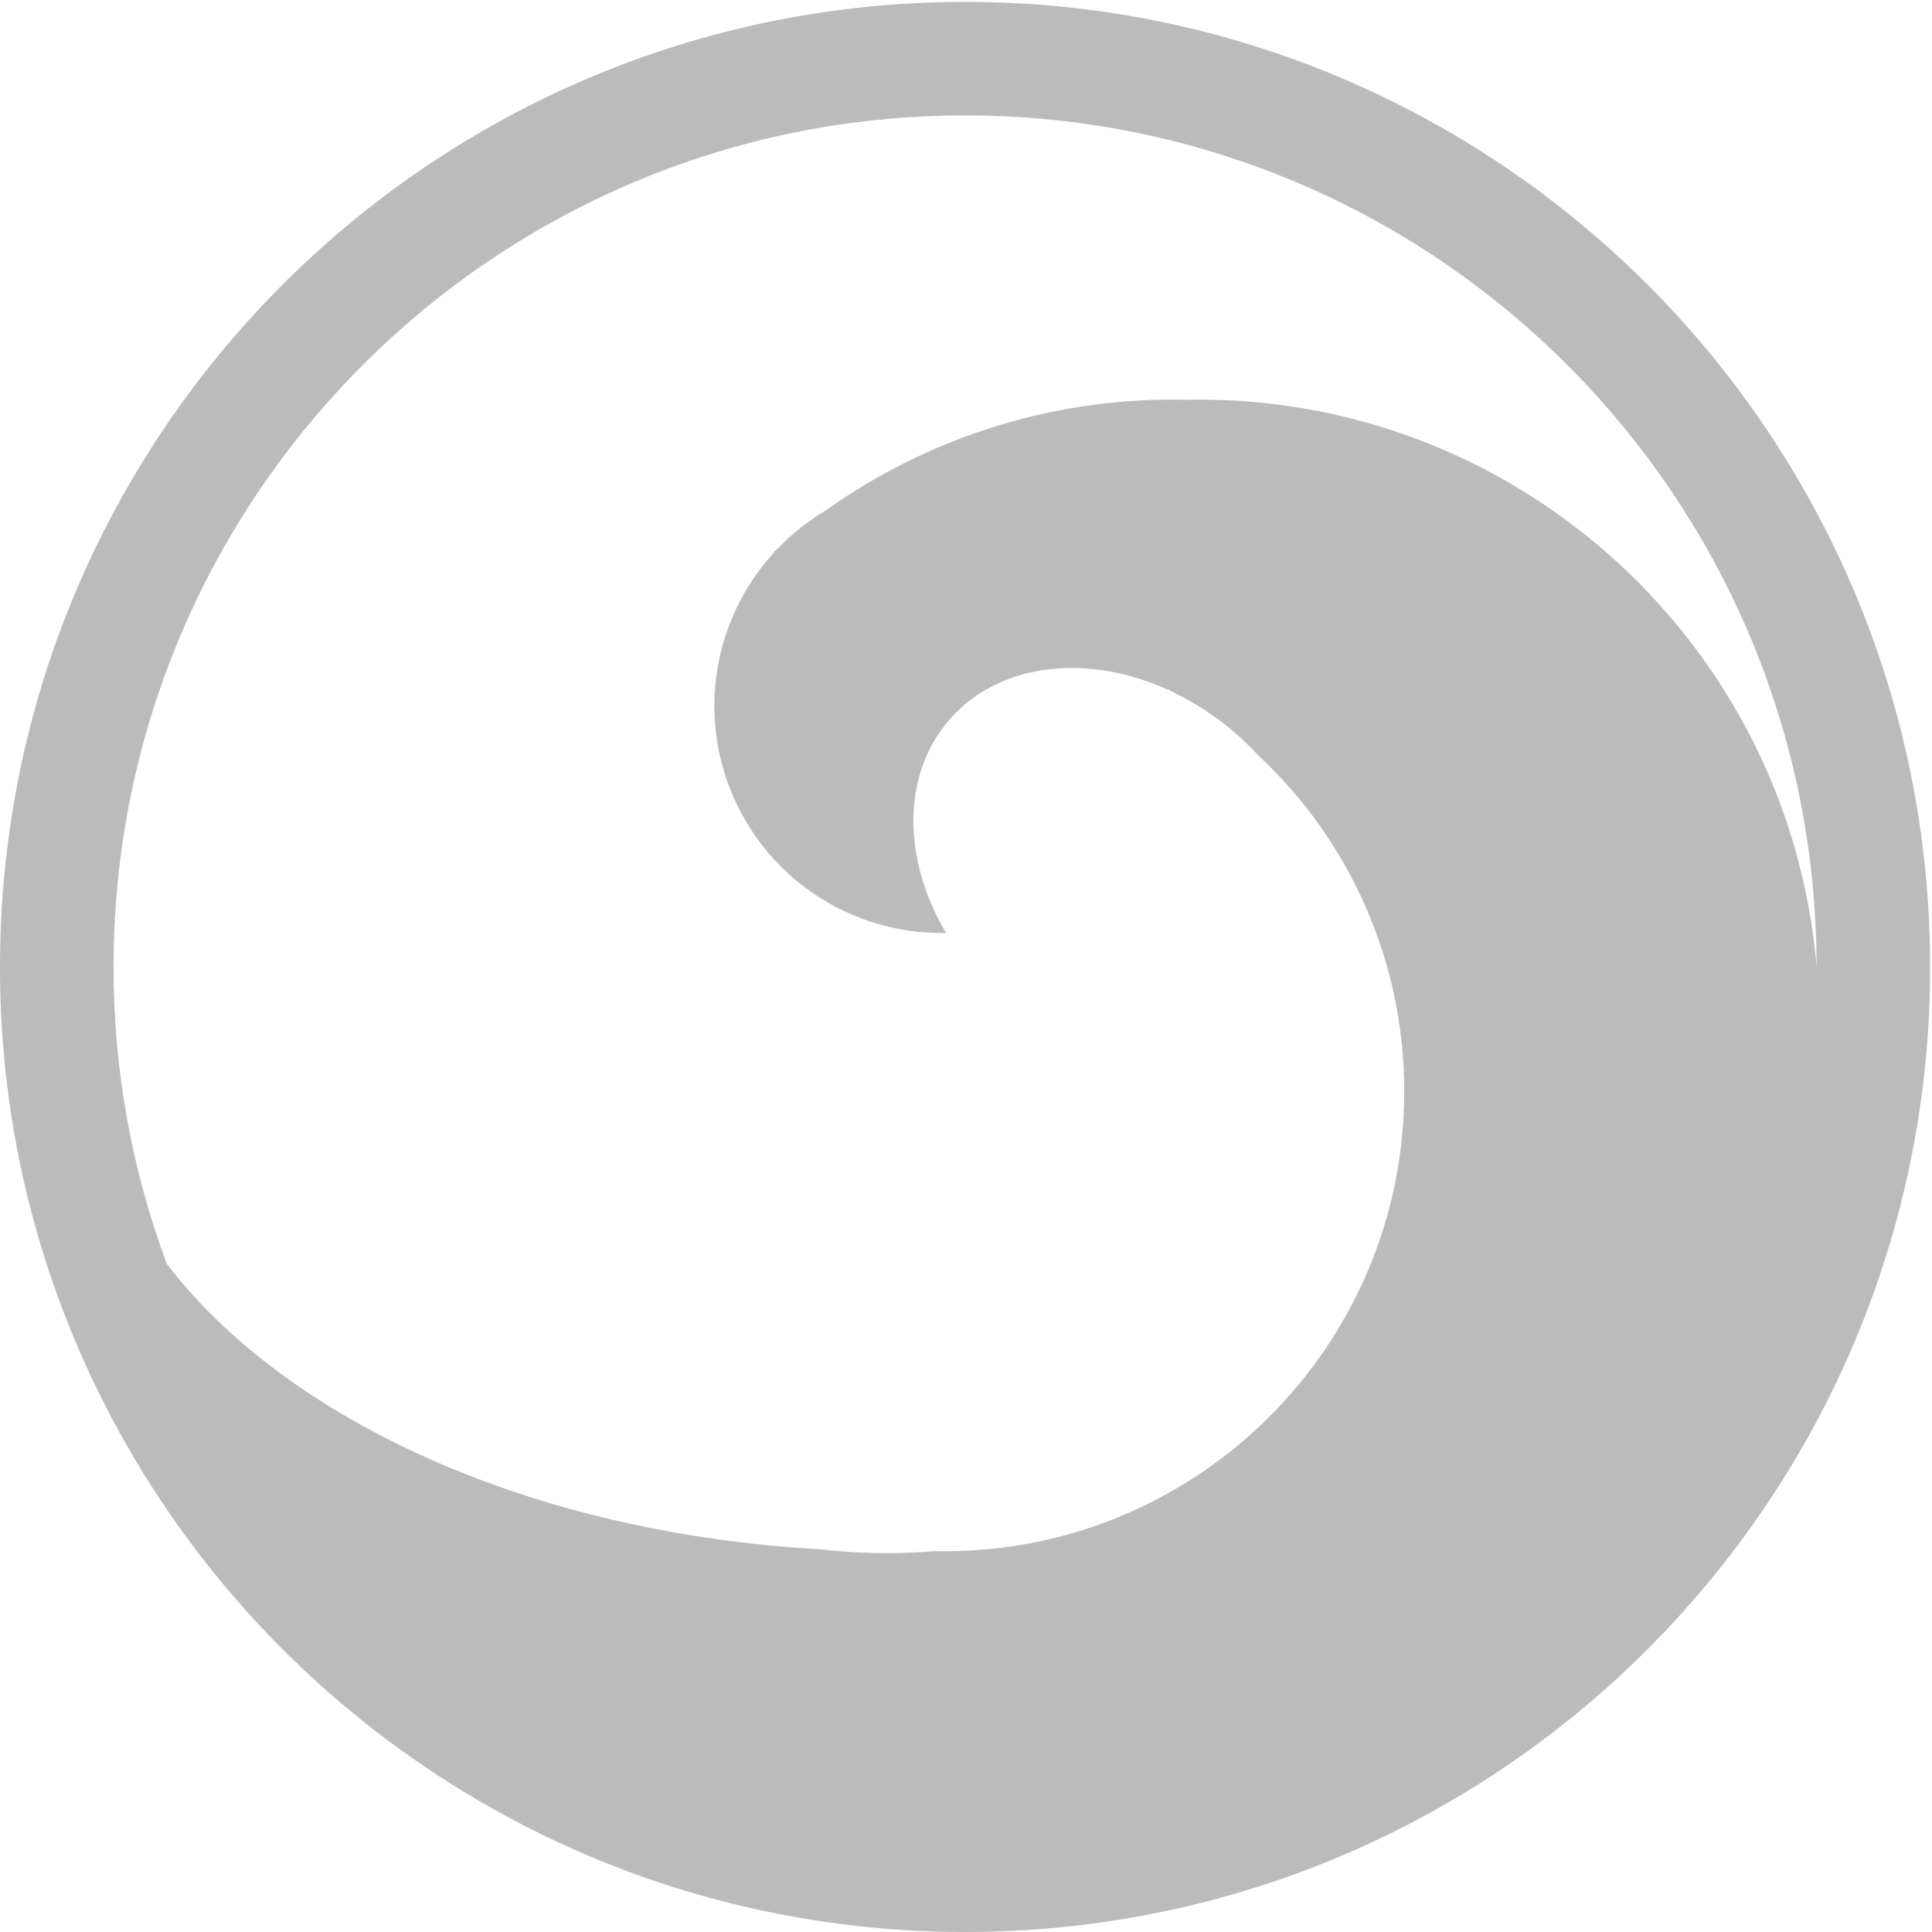
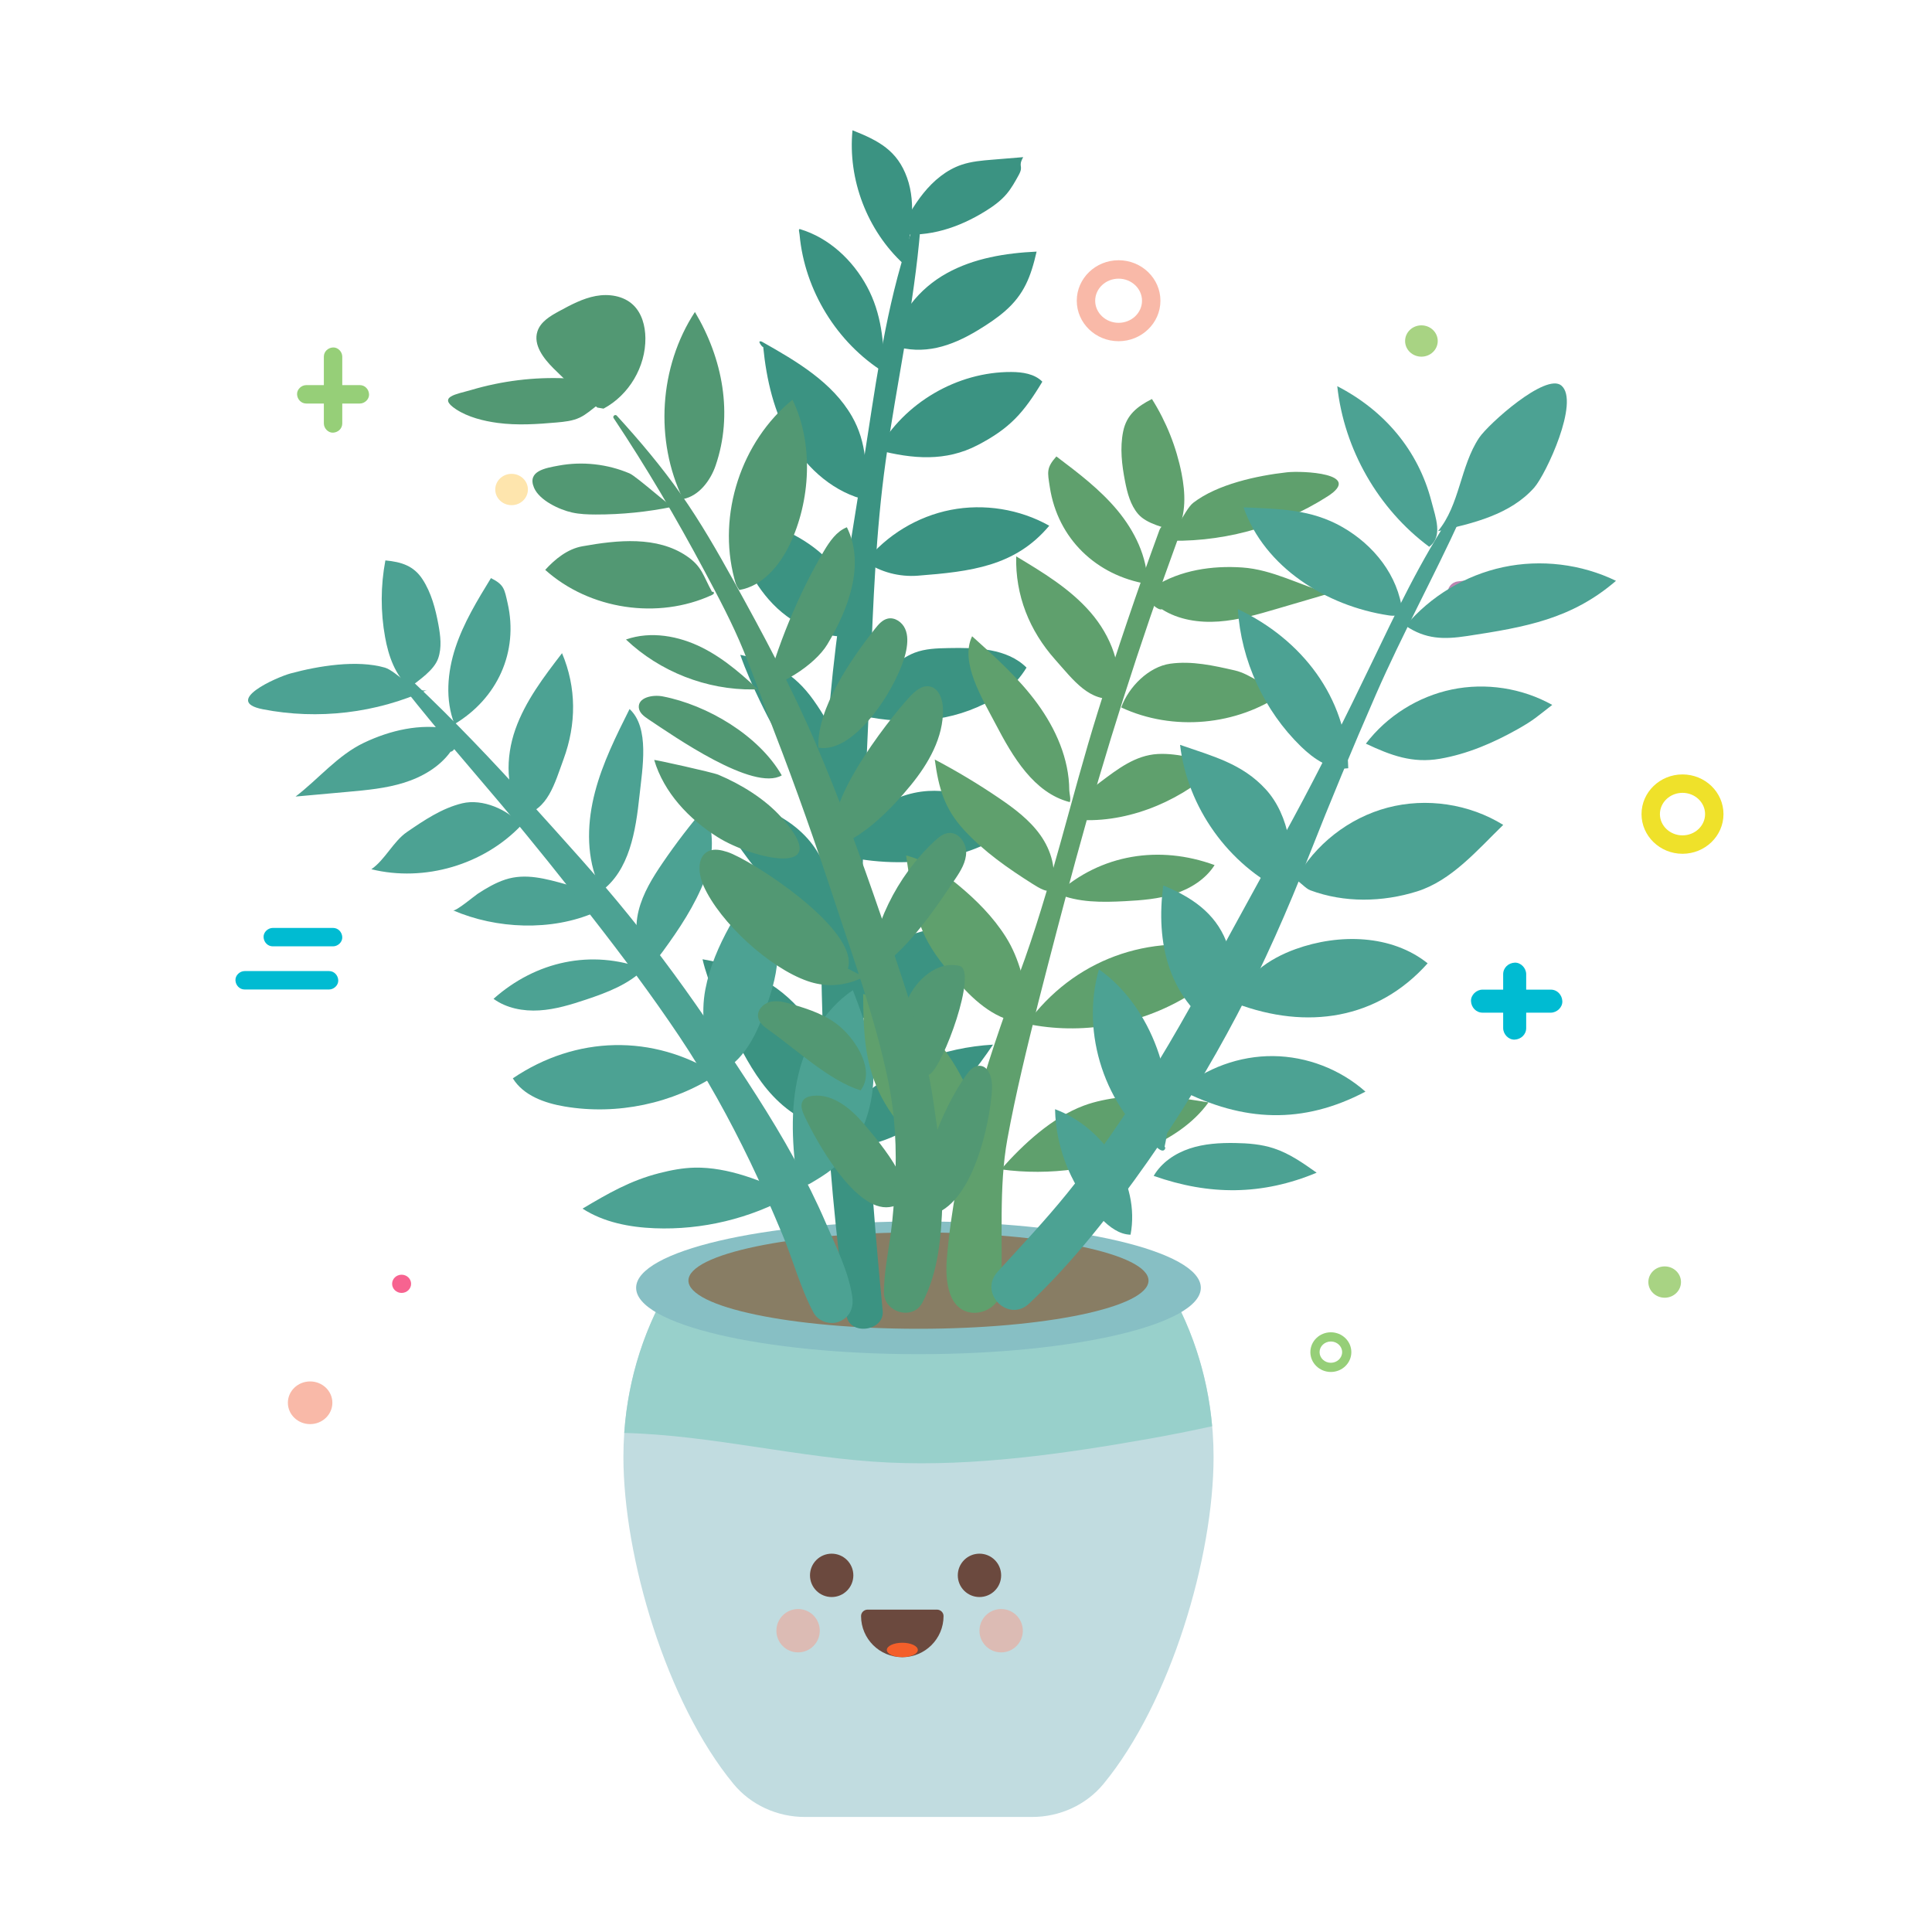
- <svg xmlns="http://www.w3.org/2000/svg" width="64" height="64" class="icon" p-id="11927" t="1575202564746" version="1.1" viewBox="0 0 1024 1024">
+ <svg xmlns="http://www.w3.org/2000/svg" t="1591662213093" class="icon" viewBox="0 0 1024 1024" version="1.1" p-id="5657" width="240" height="240">
  <defs>
    <style type="text/css" />
  </defs>
-   <path fill="#bbb" d="M967.054 745.335q-1.483 2.897-2.997 5.763c-0.307 0.579-0.62 1.156-0.929 1.734q-1.06 1.987-2.131 3.965c-0.39 0.715-0.786 1.428-1.18 2.141q-0.971 1.762-1.951 3.519c-0.429 0.764-0.863 1.525-1.299 2.286q-0.949 1.671-1.907 3.337-0.677 1.172-1.364 2.339-0.951 1.625-1.913 3.246-0.699 1.177-1.407 2.348-0.967 1.605-1.945 3.203-0.712 1.165-1.432 2.326-0.994 1.598-1.998 3.197-0.718 1.138-1.439 2.274-1.033 1.619-2.079 3.231-0.708 1.099-1.421 2.186-1.092 1.669-2.198 3.328c-0.453 0.679-0.899 1.36-1.358 2.037q-1.199 1.785-2.423 3.558c-0.4 0.584-0.799 1.173-1.199 1.755q-1.468 2.121-2.957 4.224c-0.245 0.346-0.486 0.694-0.73 1.04q-3.769 5.305-7.668 10.51c-0.311 0.415-0.626 0.825-0.938 1.238q-1.474 1.954-2.96 3.896c-0.413 0.536-0.83 1.069-1.246 1.604q-1.355 1.747-2.721 3.486c-0.459 0.581-0.921 1.159-1.383 1.738q-1.322 1.66-2.653 3.31-0.723 0.893-1.453 1.781-1.324 1.618-2.658 3.229-0.737 0.887-1.48 1.77-1.347 1.609-2.709 3.206-0.734 0.862-1.473 1.72-1.399 1.623-2.807 3.235c-0.474 0.541-0.948 1.085-1.425 1.624q-1.475 1.672-2.966 3.331c-0.44 0.49-0.877 0.98-1.318 1.468q-1.611 1.778-3.238 3.542l-1.099 1.199q-1.879 2.024-3.78 4.029c-0.206 0.216-0.408 0.435-0.613 0.65q-6.807 7.158-13.886 14.053l-0.366 0.353q-2.136 2.075-4.296 4.127c-0.28 0.266-0.562 0.529-0.843 0.799q-1.934 1.828-3.885 3.637c-0.352 0.326-0.705 0.648-1.058 0.973q-1.863 1.715-3.742 3.415-0.575 0.518-1.153 1.035-1.855 1.665-3.726 3.313l-1.172 1.027q-1.893 1.654-3.796 3.29l-1.123 0.961q-1.974 1.682-3.964 3.345c-0.331 0.276-0.66 0.553-0.992 0.828q-2.12 1.762-4.262 3.497l-0.735 0.599q-2.398 1.939-4.812 3.85l-0.227 0.181q-13.041 10.29-26.755 19.746l-0.158 0.108q-2.613 1.798-5.252 3.568l-0.471 0.314q-2.498 1.671-5.014 3.313l-0.606 0.394q-2.474 1.608-4.967 3.189l-0.621 0.393q-2.522 1.592-5.064 3.158l-0.525 0.324q-2.646 1.624-5.314 3.218l-0.292 0.175a509.962 509.962 0 0 1-53.521 27.773l-0.106 0.048q-3.023 1.346-6.064 2.654l-0.14 0.049a508.13 508.13 0 0 1-70.641 24.376 514.996 514.996 0 0 1-262.331 0 508.279 508.279 0 0 1-120.743-49.252 513.267 513.267 0 0 1-102.973-76.91l-0.042-0.04q-2.287-2.206-4.548-4.439l-0.06-0.06q-2.26-2.233-4.496-4.496l-0.042-0.042A513.614 513.614 0 0 1 72.63 775.354l-0.035-0.059q-1.641-2.734-3.249-5.495l-0.049-0.084q-1.606-2.757-3.18-5.535l-0.037-0.065q-1.586-2.802-3.139-5.626A509.193 509.193 0 0 1 0.001 512.498C0.001 230.005 229.006 0.999 511.5 0.999s511.499 229.006 511.499 511.499a509.348 509.348 0 0 1-55.945 232.836zM511.5 61.175C262.244 61.175 60.177 263.242 60.177 512.498a450.331 450.331 0 0 0 28.23 157.399c63.386 82.819 193.265 142.76 346.273 151.239a305.601 305.601 0 0 0 35.36 2.058q12.86 0 25.399-1.052 2.53 0.053 5.071 0.053c134.625 0 243.761-109.136 243.761-243.761a243.019 243.019 0 0 0-77.343-178.051A150.571 150.571 0 0 0 639.075 376.671a146.21 146.21 0 0 0-18.304-10.27c-0.578-0.328-1.144-0.674-1.724-0.999 0 0.063 0.007 0.127 0.011 0.191-49.6-22.541-102.488-11.634-124.795 28.648-16.284 29.41-12.288 67.305 7.133 100.214-0.799 0.015-1.583 0.06-2.382 0.06a120.373 120.373 0 0 1-88.813-201.635c-0.01-0.133-0.015-0.268-0.025-0.4 0.799-0.712 1.611-1.406 2.417-2.109A120.813 120.813 0 0 1 437.572 270.613 316.654 316.654 0 0 1 621.892 211.793c2.255 0 4.496 0.039 6.743 0.085 2.248-0.045 4.489-0.085 6.743-0.085 171.932 0 313.007 132.021 327.438 300.214C962.551 262.975 760.594 61.175 511.5 61.175z" p-id="11928" />
+   <path d="M891.76 452.52c-11.98 0-21.72-9.43-21.72-21.03s9.75-21.03 21.72-21.03c11.98 0 21.72 9.43 21.72 21.03s-9.74 21.03-21.72 21.03z m0-32.3c-6.6 0-11.97 5.06-11.97 11.27s5.37 11.27 11.97 11.27c6.6 0 11.97-5.06 11.97-11.27s-5.37-11.27-11.97-11.27z" fill="#EFE12A" p-id="5658" />
+   <path d="M592.88 180.85c-12.22 0-22.17-9.63-22.17-21.46s9.94-21.46 22.17-21.46 22.17 9.63 22.17 21.46-9.95 21.46-22.17 21.46z m0-33.15c-6.84 0-12.41 5.25-12.41 11.7s5.57 11.7 12.41 11.7c6.85 0 12.41-5.25 12.41-11.7s-5.57-11.7-12.41-11.7z" fill="#F9B9A8" p-id="5659" />
+   <path d="M262.5 259.45a8.65 8.3 0 1 0 17.3 0 8.65 8.3 0 1 0-17.3 0Z" fill="#FEE5AD" p-id="5660" />
+   <path d="M152.58 743.5a11.79 11.31 0 1 0 23.58 0 11.79 11.31 0 1 0-23.58 0Z" fill="#F9B9A8" p-id="5661" />
+   <path d="M207.83 680.45a5.03 4.83 0 1 0 10.06 0 5.03 4.83 0 1 0-10.06 0Z" fill="#F76390" p-id="5662" />
+   <path d="M744.73 180.74a8.65 8.3 0 1 0 17.3 0 8.65 8.3 0 1 0-17.3 0Z" fill="#A8D383" p-id="5663" />
+   <path d="M873.66 679.52a8.65 8.3 0 1 0 17.3 0 8.65 8.3 0 1 0-17.3 0Z" fill="#A8D383" p-id="5664" />
+   <path d="M705.38 727.17c-5.99 0-10.86-4.72-10.86-10.51s4.87-10.52 10.86-10.52 10.86 4.72 10.86 10.52-4.87 10.51-10.86 10.51z m0-16.15c-3.3 0-5.98 2.53-5.98 5.64s2.68 5.64 5.98 5.64 5.98-2.53 5.98-5.64-2.68-5.64-5.98-5.64z" fill="#96CF78" p-id="5665" />
+   <path d="M785.76 536.73h36.21c3.19 0 6.25-2.8 6.1-6.1-0.15-3.3-2.68-6.1-6.1-6.1h-36.21c-3.19 0-6.25 2.8-6.1 6.1 0.15 3.3 2.69 6.1 6.1 6.1z" fill="#00BBD2" p-id="5666" />
+   <path d="M796.71 516.33v28.59c0 3.19 2.8 6.25 6.1 6.1 3.3-0.15 6.1-2.68 6.1-6.1v-28.59c0-3.19-2.8-6.25-6.1-6.1-3.31 0.15-6.1 2.69-6.1 6.1zM144.58 501.58h31.95c2.55 0 5-2.24 4.88-4.88-0.12-2.64-2.14-4.88-4.88-4.88h-31.95c-2.55 0-5 2.24-4.88 4.88 0.12 2.64 2.15 4.88 4.88 4.88zM129.67 524.45h44.73c2.55 0 5-2.24 4.88-4.88-0.12-2.64-2.14-4.88-4.88-4.88h-44.73c-2.55 0-5 2.24-4.88 4.88 0.12 2.64 2.15 4.88 4.88 4.88z" fill="#00BBD2" p-id="5667" />
+   <path d="M162.33 213.88h28.4c2.55 0 5-2.24 4.88-4.88-0.12-2.64-2.14-4.88-4.88-4.88h-28.4c-2.55 0-5 2.24-4.88 4.88 0.12 2.65 2.15 4.88 4.88 4.88z" fill="#96CF78" p-id="5668" />
+   <path d="M171.65 189.04v35.4c0 2.55 2.24 5 4.88 4.88 2.64-0.12 4.88-2.14 4.88-4.88v-35.4c0-2.55-2.24-5-4.88-4.88-2.64 0.12-4.88 2.14-4.88 4.88z" fill="#96CF78" p-id="5669" />
+   <path d="M773.36 320.33c-3.03 0-5.66-2.26-6.04-5.34a6.1 6.1 0 0 1 5.3-6.81c6.83-0.85 12.42-1.81 18.89-2.92 1.81-0.31 3.68-0.63 5.64-0.96a6.103 6.103 0 0 1 7.03 5c0.56 3.32-1.68 6.47-5 7.02-1.95 0.33-3.8 0.65-5.6 0.96-6.62 1.14-12.33 2.12-19.44 3.01-0.27 0.03-0.53 0.04-0.78 0.04z" fill="#BA85B0" p-id="5670" />
+   <path d="M356.67 678.74c-16.58 26.75-26.25 58.89-26.25 93.47 0 53.08 22.77 130.14 58.35 173.31 9.11 11.06 23.06 17.51 37.84 17.51h120.42c14.77 0 28.72-6.45 37.84-17.51 35.58-43.17 58.35-120.23 58.35-173.31 0-34.58-9.68-66.72-26.25-93.47h-260.3z" fill="#C1DCE0" p-id="5671" />
+   <path d="M471.08 775.18c45.51 2.13 92.75-4.63 137.49-12.52 11.34-2 22.64-4.25 33.89-6.73-2.53-28.37-11.56-54.69-25.51-77.19H356.67c-14.53 23.44-23.75 51.02-25.81 80.75 46.97 1.19 93.18 13.49 140.22 15.69z" fill="#98D0CB" p-id="5672" />
+   <path d="M337.16 682.56a149.65 35.18 0 1 0 299.3 0 149.65 35.18 0 1 0-299.3 0Z" fill="#87BFC4" p-id="5673" />
+   <path d="M364.88 678.74a121.93 25.54 0 1 0 243.86 0 121.93 25.54 0 1 0-243.86 0Z" fill="#887D64" p-id="5674" />
+   <path d="M478.92 139.92c-19.29-17.74-29.63-44.78-27.08-70.86 14.12 5.56 23.8 10.85 28.92 25.14 5.12 14.28 2.01 31.04-1.84 45.72z" fill="#3B9382" p-id="5675" />
+   <path d="M542.31 83.29l-16.36 1.35c-5.52 0.45-11.1 0.92-16.35 2.7-8.02 2.72-14.78 8.4-20.11 14.99s-9.37 14.1-13.38 21.56c16.26 2.03 32.18-3.3 46.11-11.93 4.11-2.55 8.1-5.4 11.24-9.08 2.54-2.98 4.46-6.43 6.35-9.86 3.08-5.52-0.56-4.21 2.5-9.73zM468.64 197.37c-25.1-15.69-42.19-43.53-44.85-73.01-0.1-1.13-0.82-3.24 0.26-2.91 15.33 4.62 27.92 16.39 35.51 30.49 7.61 14.09 9.01 29.42 9.08 45.43zM549.42 133.36c-16.48 0.76-33.26 3.48-47.67 11.49-14.42 8.01-26.21 22.04-28.25 38.41 16.04 5.12 30.54 0.43 44.93-8.31 4.97-3.02 9.85-6.23 14.23-10.04 10.18-8.89 13.75-18.38 16.76-31.55zM459.57 265.11c-17.07-3.83-31.41-16.23-40.36-31.27-8.94-15.04-12.97-32.54-14.69-49.95-0.49 0.27-2.43-2.59-1.94-2.87 0.48-0.28 1.09 0 1.57 0.27 18.13 10.22 37.05 21.34 47.4 39.39 8.04 14 7.7 28.3 8.02 44.43zM552.46 202.3c-4.14-4.2-10.55-5.11-16.45-5.14-28.66-0.12-56.79 16.34-70.74 41.38 18.57 4.79 35.98 6.21 52.99-2.66 17.01-8.86 24.33-17.14 34.2-33.58zM455.58 336.71c-16.65 3.1-34.1-4.36-45.88-16.52-11.79-12.16-18.51-28.44-22.25-44.96 2.83-1.24 5.01-1.4 8.03-0.75 15.91 3.46 31.44 10.32 42.95 21.84s19.47 24.27 17.15 40.39zM556.13 278.64c-15.69-8.81-34.54-11.83-52.2-8.39-17.66 3.45-33.99 13.34-45.22 27.4 7.83 5.61 18.12 8.23 27.72 7.48 28.05-2.19 51.65-4.91 69.7-26.49zM447.75 421.17c-10.85-3.57-20.08-11.08-27.29-19.94-7.21-8.86-12.56-19.07-17.52-29.35-3.91-8.1-7.62-16.31-10.58-24.8 17.15 3.68 28.61 9.69 38.79 23.98 11.29 15.87 17.16 30.65 16.6 50.11zM544.08 353.84c-10.35-10.28-26.67-10.64-41.25-10.35-6.14 0.12-12.43 0.27-18.15 2.5-4.49 1.75-8.39 4.68-12.24 7.58-9.02 6.8-18.29 13.89-23.84 23.73 22.76 6.48 47.52 7.03 69.21-2.41 11.55-5.04 19.69-10.32 26.27-21.05zM446.84 489.19c-12.02-0.74-23.3-6.52-32.49-14.3s-16.5-17.5-23.44-27.35c-5.94-8.43-11.8-17.36-13.59-27.52 10.92 1.31 20.51 5.4 30.52 9.95 10.01 4.55 19.12 11.52 24.97 20.83 6.74 10.7 12.18 25.9 14.03 38.39zM542.2 434.41c-15.79-8.01-32.53-16.23-50.21-15.18-20.6 1.22-38.95 15.49-48.89 33.57 33.77 8.52 73.17 4.84 99.1-18.39zM437.98 597.45c-12.44-2.29-23.25-10.29-31.35-20.01-8.09-9.72-13.81-21.16-19.46-32.48-5.88-11.78-11.8-23.7-14.81-36.52 21.41 3.59 39.88 12.06 53.53 28.95 13.65 16.88 16.21 38.74 12.09 60.06zM522.26 493.4c-27.38-7.09-58.64 5.09-74 28.83-3.49 5.4-6.26 11.47-6.55 17.89 34.36 1.63 64.9-16.08 80.55-46.72zM526.32 553.68c-8.49 12.65-18.12 24.67-29.85 34.4-11.73 9.73-25.67 17.1-40.69 19.63-4.53 0.76-9.77 0.86-13.03-2.37 1.84-8.4 6.73-17.53 13.16-23.24 19.77-17.57 44.01-26.85 70.41-28.42z" fill="#3B9382" p-id="5676" />
+   <path d="M484.06 119.94c-12.84 35.55-18.45 73.61-24.18 110.84-5.71 37.17-12.32 74.17-16.86 111.52-9.15 75.15-9.33 151.72-5.95 227.26 1.91 42.81 5.87 85.29 11.64 127.75 1.46 10.77 20.21 8.34 19.13-2.59-7.38-74.72-11.63-149.92-10.73-225.02 0.45-37.59 2.68-75.07 4.2-112.62 1.51-37.4 2.91-75.38 8.09-112.48 5.77-41.38 15.08-82.49 18.46-124.15 0.19-2.29-3.1-2.43-3.8-0.51z" fill="#3B9382" p-id="5677" />
+   <path d="M226.55 365.59c-27.06 12.39-58.04 16.06-87.26 10.33-21.44-4.21 7.22-16.96 14.76-19 14.85-4.01 35.16-7.32 49.96-3.06 6.04 1.75 16.51 14.49 22.54 11.73z" fill="#4CA293" p-id="5678" />
+   <path d="M217.06 364.43c-7.65-6.55-11.14-16.73-12.94-26.64-2.45-13.44-2.4-27.34 0.14-40.76 8.5 0.79 15.02 2.85 19.68 10s6.87 15.61 8.42 24c1.1 5.94 1.87 12.2-0.11 17.91-2.2 6.3-9.94 11.36-15.19 15.49zM238.81 398.41c-5.9 8.14-15.07 13.44-24.67 16.44s-19.7 3.93-29.71 4.83c-9.26 0.84-18.51 1.67-27.77 2.51 12.25-9.37 22.35-21.91 36.28-28.53s29.73-10.27 44.89-7.42c2.1 0.4 4.39 1.06 5.53 2.87 1.15 1.81-2.43 9.52-4.55 9.3zM240.88 383.8c-5-12.87-3.8-27.49 0.53-40.6s11.6-25.02 18.81-36.8c6.98 3.55 7.11 5.69 8.84 13.33 5.87 25.82-5.45 50.49-28.18 64.07zM276.36 437.34c-19.9 21.03-51.41 30.3-79.53 23.37 7.2-4.93 11.66-14.79 18.86-19.72 9.13-6.25 18.53-12.62 29.29-15.22 10.76-2.59 24.1 3.23 31.38 11.57zM276.82 432.11c-9.02-13.01-8.92-30.66-3.65-45.59 5.28-14.93 15.07-27.76 24.72-40.32 7.71 18.3 7.64 37.57 0.8 56.21-4.78 13.02-8.28 26.91-21.87 29.7zM315.51 483.52c-23.24 10.18-52.52 8.87-75.37-1.02 1.48 0.64 11.35-7.66 13.02-8.75 4.61-3.01 9.41-5.84 14.67-7.57 10.8-3.54 21.64-0.36 32.31 2.57 3.57 0.98 7.14 2.09 10.36 3.91 3.38 1.92 6.28 4.58 9.15 7.21 0.2 0.19 0.42 0.39 0.48 0.66 0.13 0.57-0.47 1.02-1 1.28-1.19 0.61-2.4 1.18-3.62 1.71zM316.39 466.79c-5.75-14.85-5.06-31.57-1.03-46.98 4.02-15.41 11.2-29.77 18.32-44.01 10.76 9.94 6.81 31.34 5.26 45.9-2 18.75-5.26 39.78-20.53 50.84-1.14-0.93-1.48-4.37-2.02-5.75zM374.36 427.19a338.7 338.7 0 0 0-23.12 30.12c-5.37 7.87-10.48 16.14-12.77 25.38-2.28 9.25-1.36 19.72 4.47 27.24 2.17 2.8 6.24-2.76 8.34-5.62 8.74-11.94 17.01-24.4 22.34-38.2 5.34-13.8 4.26-24.55 0.74-38.92zM341.42 513.52c-8.28 8.25-19.62 12.54-30.71 16.25-8.08 2.7-16.33 5.24-24.83 5.76-8.51 0.53-17.4-1.12-24.3-6.13 22.36-19.89 51.82-26.42 79.84-15.88zM380.12 569.49c-23.56 15.48-53.06 21.68-80.86 16.97-10.6-1.79-21.82-5.77-27.45-14.92 33.38-22.6 74.29-23.68 108.31-2.05z" fill="#4CA293" p-id="5679" />
+   <path d="M376.06 563.21c-2.29-12.97-4.74-25.47-2.21-38.79 2.24-11.8 7.07-22.98 12.88-33.49 4.95-8.95 10.82-17.69 19.12-23.66 3.34 14.65 7.71 30.09 5.84 45-1.2 9.54-4.5 18.68-7.91 27.66-4.39 11.56-11.95 25.09-24.63 29.09-0.6 0.19-1.34 0.33-1.81-0.09-0.33-0.29-0.43-0.77-0.5-1.2-0.26-1.51-0.52-3.02-0.78-4.52zM419.5 633.59C397.54 645.9 372.13 652 346.97 651c-13.35-0.53-26.98-3.16-38.21-10.4 13.53-8.04 25.38-14.91 40.64-18.8 6.23-1.59 12.59-2.82 19.02-2.93 17.21-0.31 35.75 6.89 51.08 14.72zM424.05 627.43c-0.26 1.16-0.53 2.32-0.79 3.48-2.97-19.15-4.65-38.81-0.88-57.82 3.77-19.01 13.57-37.46 29.65-48.27 6.32 16.45 11.88 31.39 10.81 48.98-1.07 17.58-8.37 35.35-22.25 46.21-3.29 2.57-6.88 4.72-10.46 6.86-2.76 1.64-2.94 1.3-6.08 0.56z" fill="#4CA293" p-id="5680" />
+   <path d="M215.01 365.74c16.31 20.68 33.65 40.49 50.62 60.62 16.65 19.75 32.68 39.86 48.56 60.23 15.84 20.32 31.27 40.97 45.63 62.37 14.36 21.41 26.67 43.81 37.87 67.02 6.08 12.59 11.59 25.44 17 38.33 5.7 13.6 9.53 28.44 16.5 41.42 2.62 4.87 9.1 6.75 14.01 4.59 5.5-2.42 7.37-7.54 6.5-13.24-2.03-13.32-8.66-26.45-13.94-38.76-4.99-11.64-10.65-22.91-16.73-34.02-12.47-22.8-26.91-44.34-41.32-65.94-14.56-21.82-30.13-43.07-46.62-63.46-16.53-20.44-34.27-39.76-51.85-59.29-19.88-22.08-40.44-43.68-62.06-64.05-2.84-2.66-6.47 1.27-4.17 4.18z" fill="#4CA293" p-id="5681" />
+   <path d="M624.54 285.02a2105.716 2105.716 0 0 0-54.46 171.01c-6.75 24.82-13.24 49.73-19.61 74.65-6.02 24.08-12.11 48.79-16.54 73.06-4.64 25.38-2.36 53.78-3.26 79.59-0.35 10.19-13.81 16.35-22.19 9.78-6.96-5.45-7.29-18.36-6.65-25.92 4.37-51.93 20.22-102 38.31-150.6 16.95-45.52 27.17-92.72 41.73-139.32 10.09-32.3 20.96-64.36 32.59-96.13 2.39-6.51 12.47-2.65 10.08 3.88z" fill="#5FA06D" p-id="5682" />
+   <path d="M615.14 286.42c30.96 1.67 62.38-6.61 88.49-23.32 19.17-12.26-13.48-13.68-21.55-12.77-15.92 1.79-36.86 6.33-49.58 16.12-5.19 3.99-10.47 20.34-17.36 19.97z" fill="#5FA06D" p-id="5683" />
+   <path d="M623.89 281.67c4.91-9.27 4.4-20.47 2.37-30.75-2.76-13.96-8.11-27.4-15.71-39.44-7.93 4.01-13.47 8.49-15.25 17.2-1.78 8.71-0.7 17.75 1 26.47 1.21 6.17 2.85 12.54 6.95 17.31 4.54 5.26 13.98 7.21 20.64 9.21zM615.8 322.9c8.82 5.64 19.74 7.26 30.18 6.51 10.44-0.75 20.58-3.72 30.63-6.67 9.29-2.73 18.58-5.45 27.87-8.18-15.45-4.4-30.03-12.69-46.05-13.78-16.02-1.09-32.73 1.4-46.33 9.96-1.89 1.19-3.85 2.7-4.26 4.89-0.43 2.19 5.98 8.29 7.96 7.27zM608.2 309.54c-0.08-14.38-6.82-28.09-16.02-39.14-9.21-11.05-20.8-19.81-32.28-28.48-5.41 6.11-4.71 8.23-3.47 16.29 4.18 27.26 24.57 46.85 51.77 51.33zM594.28 374.96c27.31 12.78 61.39 9.72 85.99-7.73-8.86-2.03-16.95-9.88-25.81-11.9-11.24-2.57-22.77-5.15-34.19-3.56s-22.13 12.33-25.99 23.19zM591.83 370.07c3.77-16.05-3.07-33.12-13.88-45.57-10.81-12.45-25.21-21.14-39.35-29.62-0.49 20.68 6.95 39.32 20.7 54.77 9.61 10.79 18.3 22.9 32.53 20.42zM573.99 434.66c26.41 0.99 54.28-11.47 72.64-29.78-1.19 1.18-13.93-3.09-15.95-3.51-5.62-1.16-11.35-2.06-17.11-1.73-11.82 0.69-21.11 7.92-30.32 14.83-3.08 2.31-6.12 4.75-8.55 7.75-2.55 3.15-4.34 6.83-6.11 10.48-0.13 0.26-0.26 0.54-0.21 0.83 0.1 0.6 0.85 0.81 1.46 0.86 1.37 0.13 2.76 0.22 4.15 0.27zM566.74 418.79c-0.1-16.58-7.16-32.52-16.94-45.91-9.78-13.39-22.22-24.57-34.56-35.65-6.63 13.74 5.37 32.97 12.44 46.49 9.1 17.41 20.29 36.53 39.31 41.42 0.74-1.34-0.24-4.81-0.25-6.35zM495.44 402.56c11.67 6.14 23 12.94 33.91 20.35 8.21 5.57 16.32 11.63 22.07 19.72s8.85 18.58 6.07 28.1c-1.04 3.55-7.1-0.29-10.22-2.26-13.03-8.23-25.8-17.15-36.24-28.48-10.45-11.33-13.51-22.16-15.59-37.43zM560.34 473.62c11.17 4.83 23.8 4.66 35.96 4.02 8.86-0.47 17.82-1.16 26.26-3.9C631 471 639 466 643.76 458.51c-29.26-10.72-60.3-5.8-83.42 15.11zM544.21 542.64c28.75 6 59.69 0.74 84.83-14.44 9.58-5.78 18.94-13.93 20.9-24.95-40.97-9.14-81.03 5.44-105.73 39.39z" fill="#5FA06D" p-id="5684" />
+   <path d="M545.75 535c-2.74-13.44-5.13-26.49-12.67-38.43-6.68-10.58-15.63-19.56-25.27-27.53-8.21-6.78-17.24-13.01-27.56-15.63 2.36 15.47 4.02 32.1 11.53 45.84 4.8 8.79 11.49 16.38 18.23 23.78 8.67 9.52 21.17 19.75 34.97 18.78 0.66-0.05 1.42-0.19 1.72-0.78 0.21-0.41 0.12-0.9 0.02-1.36-0.33-1.55-0.65-3.11-0.97-4.67zM530.54 619.8c25.99 3.54 52.93-0.26 76.93-10.83 12.73-5.61 24.94-13.37 33.05-24.68-16.18-2.62-30.29-4.75-46.56-2.7-6.64 0.84-13.28 2.08-19.55 4.42-16.79 6.28-32.01 20.35-43.87 33.79zM523.78 615.56c0.7 1.02 1.4 2.04 2.1 3.07-4.44-19.69-10.32-39.39-21.23-56.36-10.91-16.98-27.46-31.11-47.17-35.44 0.16 18.35 0.48 34.96 8.23 51.59 7.76 16.63 21.61 31.06 39.2 36.27 4.16 1.23 8.46 1.94 12.75 2.65 3.32 0.54 3.36 0.14 6.12-1.78z" fill="#5FA06D" p-id="5685" />
+   <path d="M769.93 271.64c-17 25.25-30.08 53.11-43.27 80.49-13.21 27.41-26.72 54.85-41.21 81.61-14.47 26.72-29.24 53.27-43.66 80.03-14.37 26.67-29.57 53-46.45 78.17-9.33 13.9-19.16 27.47-29.68 40.49-11.69 14.46-24.39 27.88-36.89 41.62-10.26 11.28 5.63 27.33 16.78 16.78 23.54-22.27 44.02-48.61 62.64-75.04 17.46-24.79 33.2-50.79 47.34-77.61 14.48-27.47 26.9-55.78 38.26-84.66 11.3-28.73 23.14-57.18 35.5-85.48 13.9-31.81 30.65-62.26 45.03-93.84 1.34-2.95-2.54-5.31-4.39-2.56z" fill="#4CA293" p-id="5686" />
+   <path d="M757.51 289.81c-27.02-20.04-45.12-51.67-48.73-85.12 24.91 12.85 42.88 33.89 49.91 61.02 2.3 8.88 6.16 18.6-1.18 24.1z" fill="#4CA293" p-id="5687" />
+   <path d="M784 231.99c-10.08 15.09-10.23 35.59-21.85 49.53 18.58-4.05 38.47-8.85 51.05-23.11 6.21-7.05 24.24-45.7 14.37-54.05-8.26-6.99-38.83 20.53-43.57 27.63z" fill="#4CA293" p-id="5688" />
+   <path d="M743.27 324.09c-1.14 2.42-4.53 2.48-7.17 2.08-33.25-4.97-65.87-25.54-77.02-57.26 19.19 0.84 35.8 0.94 52.47 10.48 16.66 9.56 29.48 25.63 31.72 44.7z" fill="#4CA293" p-id="5689" />
+   <path d="M856.51 307.85c-18.41-8.93-39.83-11.52-59.84-7.24-20.01 4.28-38.49 15.39-51.65 31.07 10.61 7.16 20.11 7.33 32.76 5.4 30.72-4.69 55.18-8.94 78.73-29.23z" fill="#4CA293" p-id="5690" />
+   <path d="M714.6 407.19c-9.43 1.2-18.21-4.87-25.03-11.5-19.6-19.05-31.78-45.55-33.48-72.83 33.95 16.05 57.68 46.78 58.51 84.33z" fill="#4CA293" p-id="5691" />
+   <path d="M822.71 373.62c-16-8.95-35.26-11.91-53.22-8.17-17.95 3.73-34.44 14.12-45.55 28.71 13.33 6.26 24.66 10.49 39.18 8.01s28.27-8.39 41.11-15.6c8.9-5.01 10.4-6.72 18.48-12.95z" fill="#4CA293" p-id="5692" />
+   <path d="M681.22 472.82c-30.1-14.4-51.89-44.89-55.76-78.03 17.43 6.05 32.95 9.96 45.41 23.56s16.45 37.06 10.35 54.47z" fill="#4CA293" p-id="5693" />
+   <path d="M796.74 437.21c-18.06-11.17-40.76-14.56-61.29-9.14s-38.61 19.57-48.79 38.2c2.53 1.12 5.21 4.62 7.8 5.59 17.99 6.71 38.23 6.35 56.55 0.62 18.32-5.73 31.96-21.89 45.73-35.27z" fill="#4CA293" p-id="5694" />
+   <path d="M649.05 543.96c0.5 1.07-0.06 2.5-1.15 2.94-13.31-6.68-23.02-19.4-27.93-33.45-4.92-14.06-5.37-29.37-3.42-44.13 14.91 6.07 27.35 14.48 33.31 29.44s5.84 30.53-0.81 45.2z" fill="#4CA293" p-id="5695" />
+   <path d="M756.68 510.58c-19.14-15.29-46.88-15.85-69.94-7.56-13.97 5.02-28.01 14.44-31.47 28.88 37.42 14.04 74.79 8.49 101.41-21.32z" fill="#4CA293" p-id="5696" />
+   <path d="M617.26 607.77c0.76 0.52 0.14 1.88-0.77 2.03s-1.77-0.43-2.51-0.99c-28.22-21.48-41.31-60.95-31.53-95.04 28 19.7 42.41 60.6 34.81 94z" fill="#4CA293" p-id="5697" />
+   <path d="M723.71 578.59c-13.34-11.85-31.04-18.67-48.88-18.84-17.84-0.17-35.67 6.31-49.23 17.9 33.37 17.03 64.95 18.4 98.11 0.94z" fill="#4CA293" p-id="5698" />
+   <path d="M599.21 654.42c-5.99-0.13-11.17-4.12-15.39-8.37-15.21-15.3-24.22-36.59-24.62-58.15 26.2 9.78 45.25 39.05 40.01 66.52z" fill="#4CA293" p-id="5699" />
+   <path d="M697.85 621.56c-7.14-5.07-14.43-10.21-22.76-12.93-6.57-2.15-13.54-2.7-20.45-2.81-8.14-0.13-16.41 0.36-24.14 2.94s-14.92 7.44-19.02 14.48c29.5 10.42 57.5 10.37 86.37-1.68z" fill="#4CA293" p-id="5700" />
+   <path d="M326.74 210.27c-7.56 0.25-12.61 7.8-19.44 11.05-3.79 1.8-8.08 2.23-12.26 2.6-10.41 0.92-20.93 1.62-31.29 0.23-7.45-1-15.64-3.03-22.01-7.2-10.27-6.73 0.32-7.98 8.06-10.27 16.24-4.81 33.28-6.91 50.2-6.15 8.28 0.37 17.34 1.83 22.75 8.12-8.46 9.62-22.16 14.33-34.75 11.95" fill="#529873" p-id="5701" />
+   <path d="M316.6 216.02a272.3 272.3 0 0 1-23.3-20.83c-5.29-5.3-10.76-12.43-8.45-19.55 1.66-5.13 6.8-8.16 11.54-10.73 6.18-3.35 12.49-6.75 19.4-8.03s14.65-0.13 19.76 4.7c4.67 4.41 6.45 11.15 6.52 17.57 0.18 15.25-8.72 30.26-22.18 37.43M346.81 261c-5.34-4.42-11.22-9.27-13.12-10.08-11.74-5-25.05-6.47-37.6-4.14-7.13 1.32-16.77 2.88-13.05 11.71 2.85 6.76 13.52 11.68 20.12 13.14 4.12 0.92 8.37 1.06 12.59 1.07 13.74 0.03 27.48-1.36 40.93-4.14-0.57 0.13-5-3.53-9.87-7.56zM399.33 365.41c-24.79 0.33-49.58-9.38-67.55-26.46 13.14-4.61 27.97-1.93 40.42 4.32 12.44 6.25 22.9 15.77 32.95 25.4 6.14-25.02 18.36-54.64 31.62-76.72 3.04-5.06 6.6-10.31 12.09-12.49 9.78 19.63 0.92 43.31-10.37 62.1-6.6 10.98-26.35 23.68-39.16 23.85zM343.56 381.16c-2.26-1.5-4.71-3.37-4.97-6.07-0.52-5.42 7.3-7.02 12.64-5.99 23.65 4.54 51.01 20.73 63.12 41.86-15.04 8.83-57.22-20.8-70.79-29.8zM463.93 333.06c1.77-2.23 3.79-4.54 6.56-5.18 3.76-0.87 7.66 1.86 9.24 5.38s1.32 7.6 0.6 11.39c-3.18 16.83-26.46 55.22-46.55 51.62-1.02-20.57 17.58-47.38 30.15-63.21zM380.44 443.74c-15.31-9.61-28.55-23.64-33.71-40.96-0.08-0.28 30.92 6.53 34.08 7.87 12.03 5.09 24.53 12.74 33.33 22.54 29.16 32.45-15.13 22.21-33.7 10.55zM482.26 369.22c2.78-2.98 6.37-6.11 10.39-5.41 5.01 0.87 7.07 6.99 7.16 12.07 0.27 14.91-7.66 28.79-17.11 40.33-10.06 12.29-23.25 25.72-37.96 31.92-13.61-15.95 25.95-66.5 37.52-78.91z" fill="#529873" p-id="5702" />
+   <path d="M459.9 518.83c2.31-27.58 15.2-54.15 35.43-73.04 2.16-2.02 4.62-4.05 7.57-4.3 5.12-0.43 9.19 5.04 9.19 10.18s-2.83 9.81-5.71 14.07c-16.76 24.84-43.69 66.25-78.32 54.26-20.12-6.97-46.45-30.91-55.21-50.59-2.78-6.25-3.57-15.35 2.61-18.27 3.1-1.46 6.76-0.62 10.03 0.42 12.34 3.91 70.22 41.13 63.92 61.82M407.5 545.96c-2.51-1.77-5.23-3.87-5.7-6.9-0.58-3.75 2.79-7.2 6.48-8.07 3.69-0.87 7.54 0.15 11.19 1.2 9.33 2.71 18.87 5.88 26.16 12.3 8.39 7.39 18.37 23.08 10.51 33.43-16.7-5.2-33.91-21.58-48.64-31.96zM480.87 530.02c4.85-10.93 15.99-20.82 27.63-18.1 10.02 2.34-8.69 53.34-15.74 57.47-22.93 13.41-17.95-25.72-11.89-39.37zM426.25 591.22c-1.16-2.49-2.21-5.54-0.7-7.84 1.1-1.68 3.24-2.35 5.24-2.57 10.77-1.19 20.28 6.82 27.28 15.1 7.53 8.9 35.13 40.9 13.35 43.87-18.31 2.49-39.08-35.47-45.17-48.56zM511.89 570.09c1.73-2.48 3.99-5.13 7.01-5.21 5.38-0.15 7.22 7.12 6.89 12.5-1.16 19.03-10.55 61.62-32.38 66.55-10.27-19.98 6.56-56.79 18.48-73.84zM361.99 264.51c-15.11-31.16-12.62-70.17 6.33-99.16 14.78 24.75 20.33 54.21 10.95 81.47-2.76 8.01-8.96 16.16-17.28 17.69zM377.44 313.79c0.26-0.46 1.06 0.04 0.96 0.56-0.1 0.52-0.64 0.82-1.12 1.04-28.63 13.17-64.85 7.7-88.31-13.35 5.3-5.81 11.91-11.1 19.65-12.49 18.74-3.37 39.65-5.51 55.39 5.21 8.2 5.59 8.63 10.36 13.43 19.03zM389.2 306.63c-8.99-33.94 3.6-72.6 30.83-94.75 11.3 23.1 9.62 53.74-1.56 76.9-5.39 11.17-14.39 21.85-26.62 23.93-1.77-2.55-1.86-3.08-2.65-6.08z" fill="#529873" p-id="5703" />
+   <path d="M325.22 221.58c17.32 25.97 33.36 53.29 48.05 80.83 7.39 13.86 14.92 27.97 20.85 42.53 5.81 14.25 10.83 28.8 16.39 43.14 11.43 29.48 21.92 59.37 31.79 89.41 10.23 31.14 21.56 62.46 28.28 94.59 3.85 18.4 4.84 36.87 3.79 55.62-0.49 8.78-1.06 17.61-2.28 26.32-1.45 10.39-3.49 20.39-3.59 30.93-0.1 10.58 15.23 15.21 20.35 5.51 8.54-16.17 10.05-35.06 10.64-53.11 0.58-17.8-2.15-35.44-4.7-52.99-4.92-33.91-16.74-66.53-27.82-98.82-10.55-30.76-21.71-61.32-34.49-91.22-12.68-29.67-28.07-58.34-43.7-86.56-8.58-15.49-17.5-31.06-27.69-45.56-10.39-14.78-22.01-28.59-34.2-41.91-0.8-0.88-2.34 0.28-1.67 1.29z" fill="#529873" p-id="5704" />
+   <path d="M440.8 834.97m-11.49 0a11.49 11.49 0 1 0 22.98 0 11.49 11.49 0 1 0-22.98 0Z" fill="#6B493E" p-id="5705" />
+   <path d="M423 864.31m-11.49 0a11.49 11.49 0 1 0 22.98 0 11.49 11.49 0 1 0-22.98 0Z" fill="#FF917B" opacity=".44" p-id="5706" />
+   <path d="M530.63 864.31m-11.49 0a11.49 11.49 0 1 0 22.98 0 11.49 11.49 0 1 0-22.98 0Z" fill="#FF917B" opacity=".44" p-id="5707" />
+   <path d="M519.14 834.97m-11.49 0a11.49 11.49 0 1 0 22.98 0 11.49 11.49 0 1 0-22.98 0Z" fill="#6B493E" p-id="5708" />
+   <path d="M459.89 853.13c-1.9 0-3.51 1.5-3.51 3.39v0.03c0 12.03 9.79 21.79 21.86 21.79s21.86-9.75 21.86-21.79v-0.03c0-1.89-1.62-3.39-3.51-3.39h-36.7z" fill="#6B493E" p-id="5709" />
+   <path d="M470.04 874.51a8.21 3.82 0 1 0 16.42 0 8.21 3.82 0 1 0-16.42 0Z" fill="#F45F2A" p-id="5710" />
</svg>
